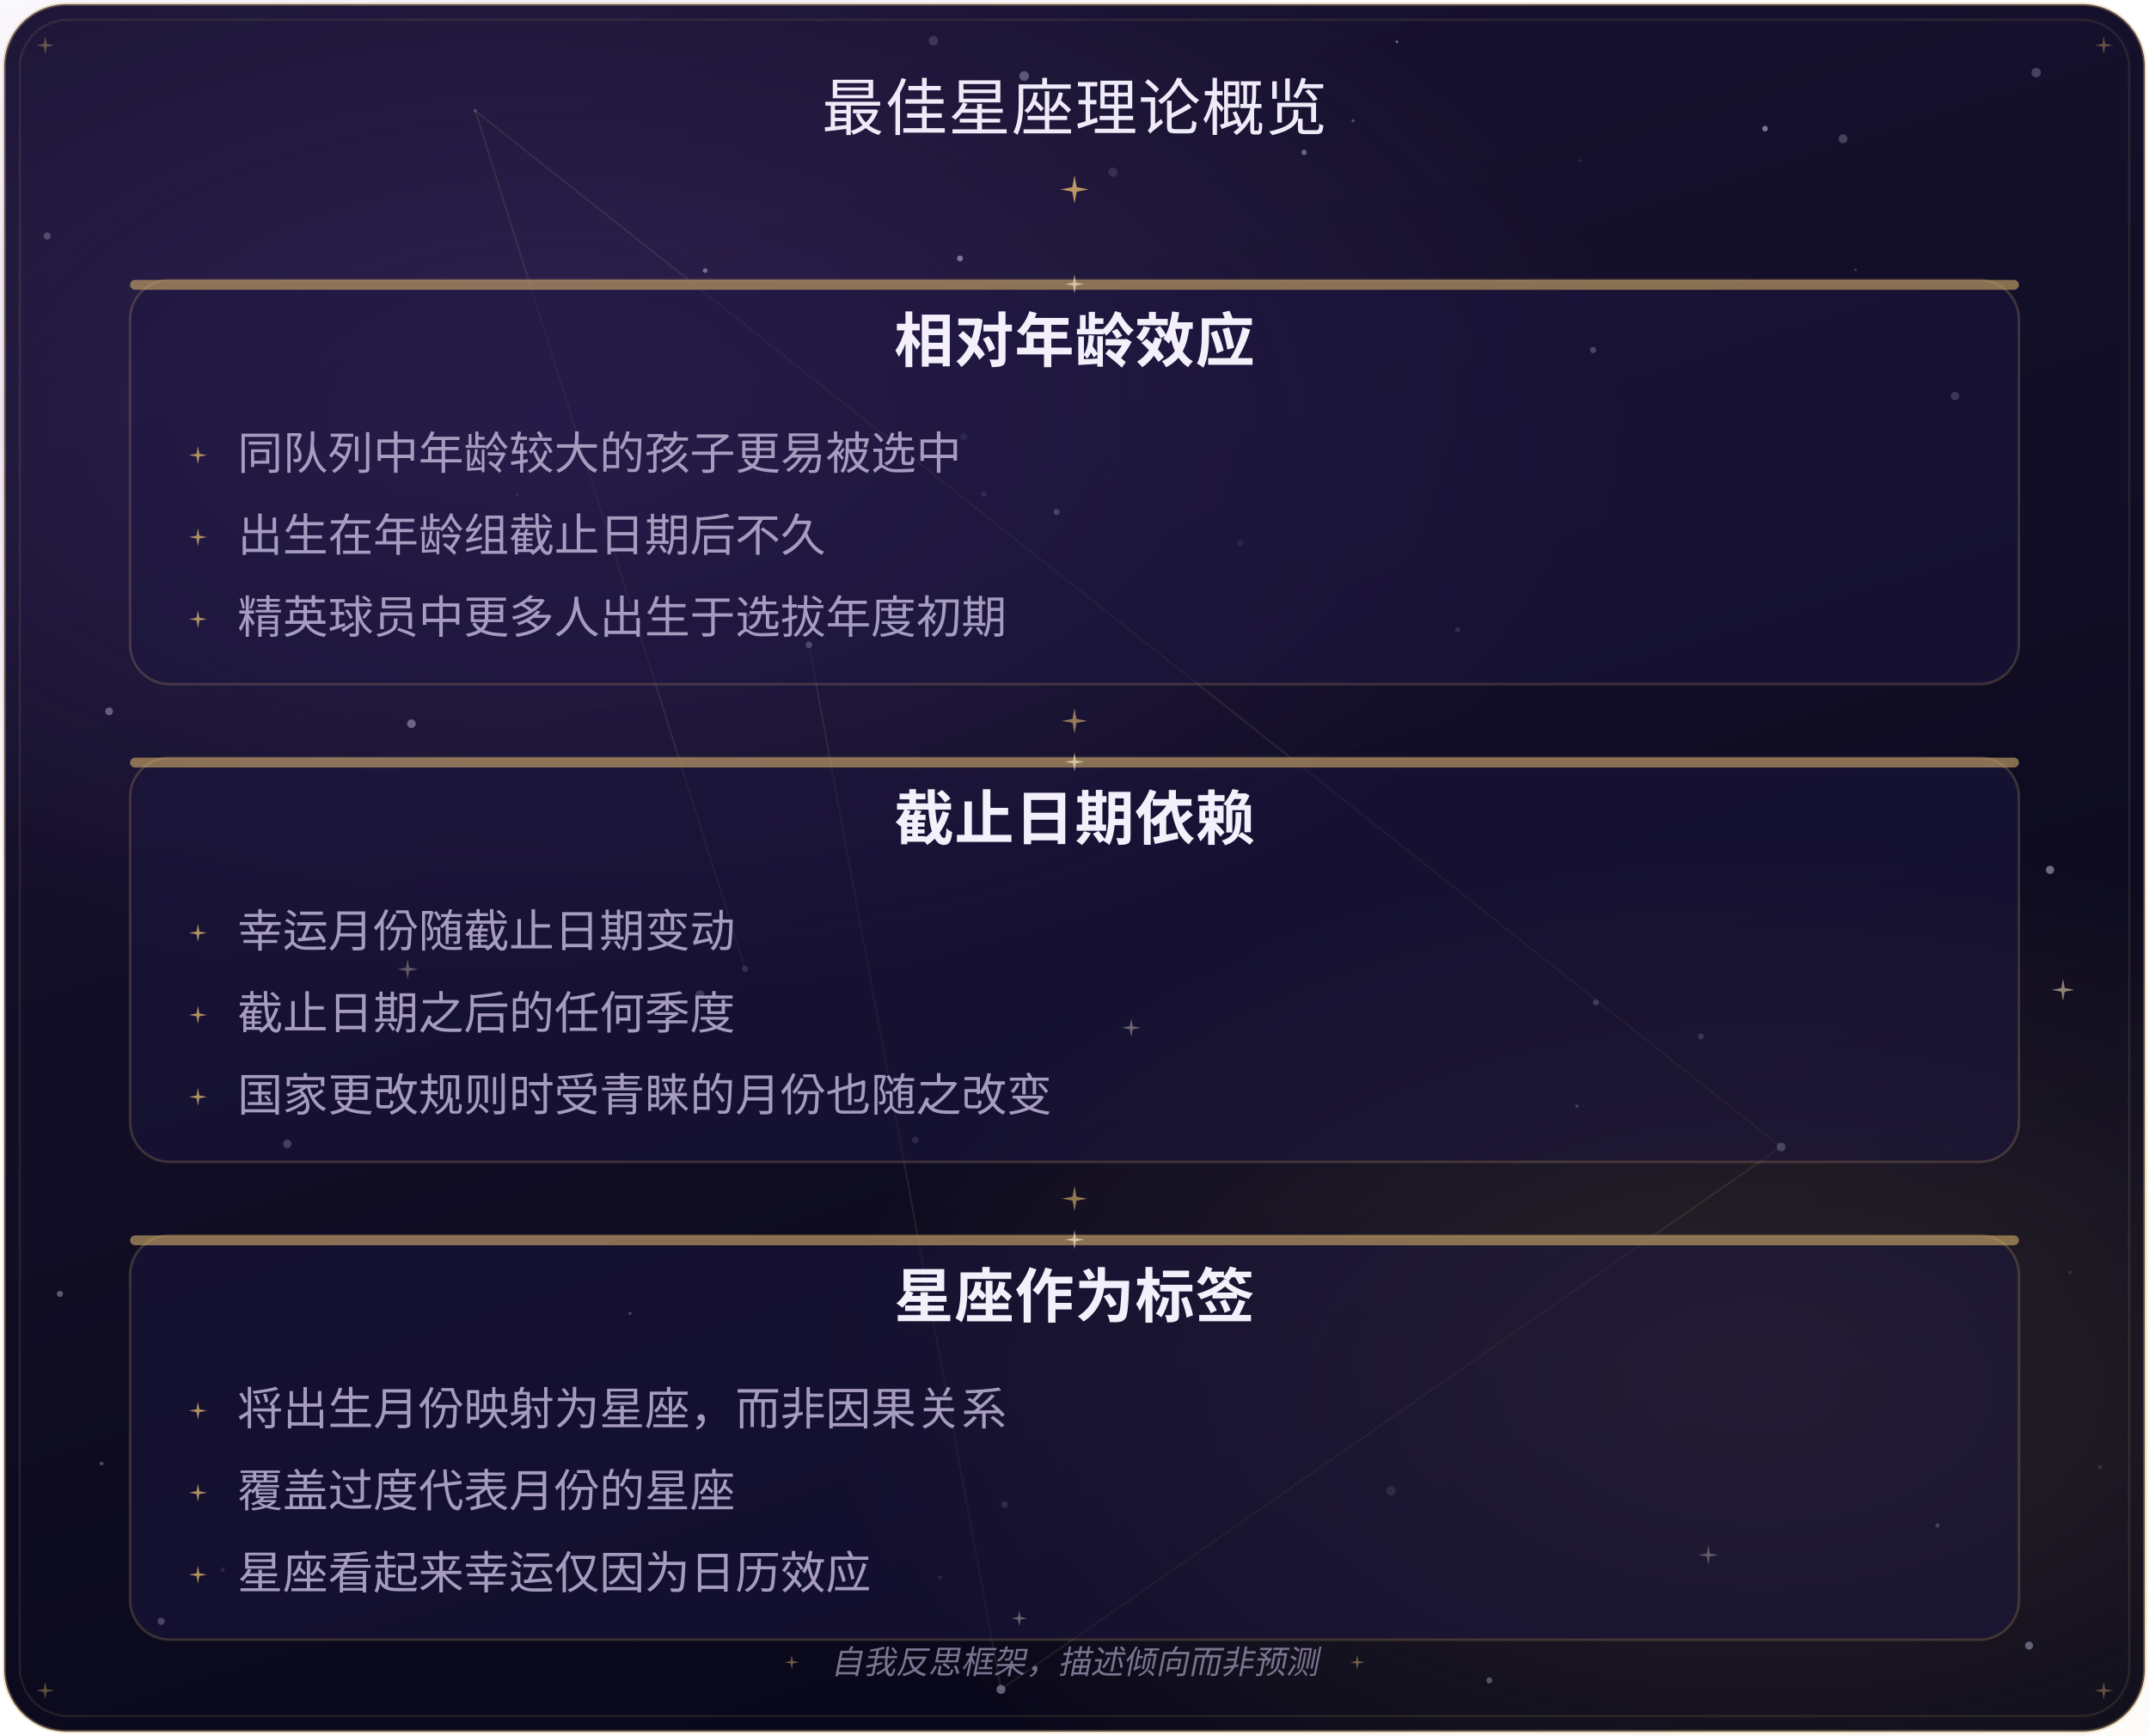
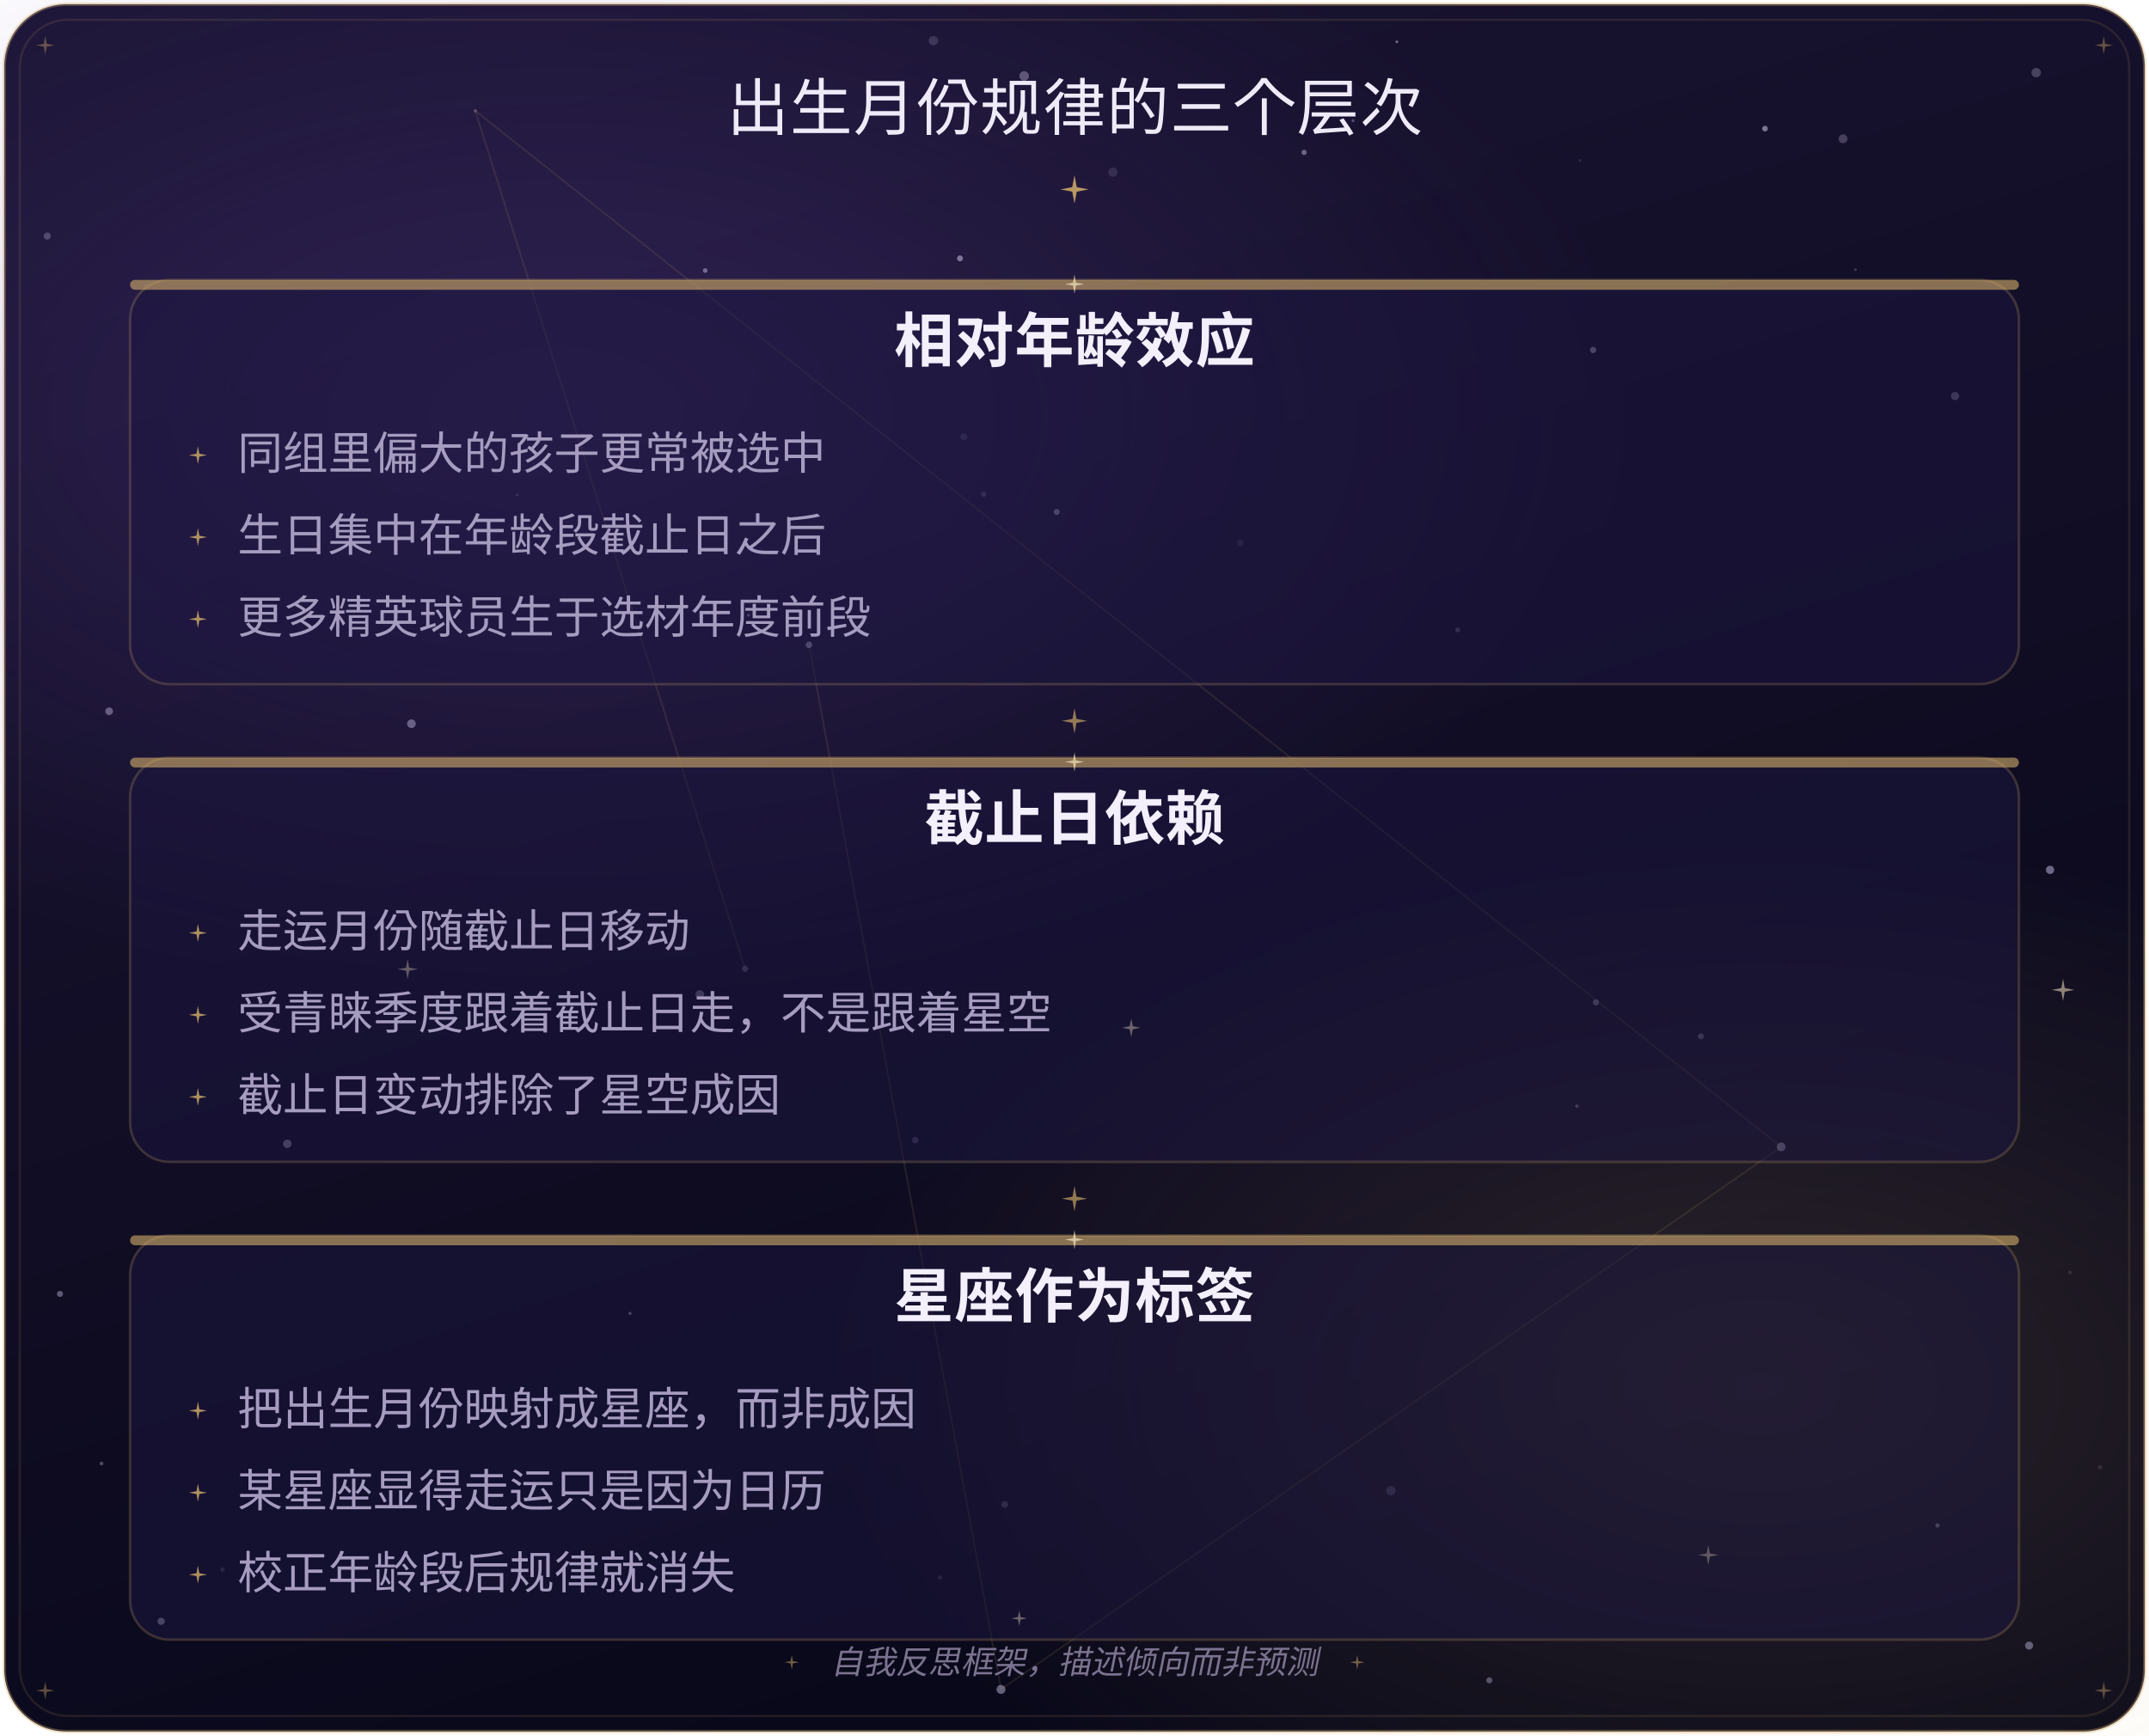
- <svg xmlns="http://www.w3.org/2000/svg" viewBox="0 0 760 614" role="img" aria-label="最佳星座理论概览">
+ <svg xmlns="http://www.w3.org/2000/svg" viewBox="0 0 760 614" role="img" aria-label="出生月份规律的三个层次">
  <defs>
    <linearGradient id="bestsoccerplayerszodiacsign1zh-panel" x1="0" y1="0" x2="0.4" y2="1">
      <stop offset="0" stop-color="#1a1433" />
      <stop offset="0.55" stop-color="#120e26" />
      <stop offset="1" stop-color="#09081a" />
    </linearGradient>
    <radialGradient id="bestsoccerplayerszodiacsign1zh-foil" cx="0.42" cy="0.34" r="0.75">
      <stop offset="0" stop-color="#fbf0d2" />
      <stop offset="0.5" stop-color="#e8c882" />
      <stop offset="1" stop-color="#b8923f" />
    </radialGradient>
    <radialGradient id="bestsoccerplayerszodiacsign1zh-glow" cx="0.5" cy="0.5" r="0.5">
      <stop offset="0" stop-color="#f6e6bf" />
      <stop offset="1" stop-color="#f6e6bf" stop-opacity="0" />
    </radialGradient>
    <radialGradient id="bestsoccerplayerszodiacsign1zh-neb1" cx="0.5" cy="0.5" r="0.5">
      <stop offset="0" stop-color="#6f4bb0" stop-opacity="0.28" />
      <stop offset="1" stop-color="#6f4bb0" stop-opacity="0" />
    </radialGradient>
    <radialGradient id="bestsoccerplayerszodiacsign1zh-neb2" cx="0.5" cy="0.5" r="0.5">
      <stop offset="0" stop-color="#d4af6a" stop-opacity="0.16" />
      <stop offset="1" stop-color="#d4af6a" stop-opacity="0" />
    </radialGradient>
    <linearGradient id="bestsoccerplayerszodiacsign1zh-rule" x1="0" y1="0" x2="1" y2="0">
      <stop offset="0" stop-color="#d4af6a" stop-opacity="0" />
      <stop offset="0.5" stop-color="#d4af6a" stop-opacity="0.6" />
      <stop offset="1" stop-color="#d4af6a" stop-opacity="0" />
    </linearGradient>
  </defs>
  <rect x="1.5" y="1.5" width="757" height="611" rx="22" fill="url(#bestsoccerplayerszodiacsign1zh-panel)" />
  <ellipse cx="198" cy="147" rx="380" ry="209" fill="url(#bestsoccerplayerszodiacsign1zh-neb1)" />
  <ellipse cx="623" cy="491" rx="334" ry="196" fill="url(#bestsoccerplayerszodiacsign1zh-neb2)" />
  <circle cx="57.0" cy="573.5" r="1.28" fill="#cfc8ea" opacity="0.54" />
  <circle cx="558.7" cy="56.8" r="0.50" fill="#cfc8ea" opacity="0.14" />
  <circle cx="478.5" cy="42.7" r="0.56" fill="#cfc8ea" opacity="0.32" />
  <circle cx="494.0" cy="14.8" r="0.47" fill="#cfc8ea" opacity="0.49" />
  <circle cx="330.1" cy="14.4" r="1.65" fill="#cfc8ea" opacity="0.18" />
  <circle cx="286.1" cy="228.1" r="1.16" fill="#cfc8ea" opacity="0.54" />
  <circle cx="732.0" cy="450.1" r="0.65" fill="#cfc8ea" opacity="0.14" />
  <circle cx="354.0" cy="597.6" r="1.59" fill="#cfc8ea" opacity="0.45" />
  <circle cx="249.4" cy="95.7" r="0.82" fill="#cfc8ea" opacity="0.46" />
  <circle cx="629.9" cy="405.7" r="1.54" fill="#cfc8ea" opacity="0.51" />
  <circle cx="168.1" cy="39.2" r="0.59" fill="#cfc8ea" opacity="0.27" />
  <circle cx="362.2" cy="26.9" r="1.69" fill="#cfc8ea" opacity="0.36" />
  <circle cx="624.2" cy="45.5" r="1.01" fill="#cfc8ea" opacity="0.54" />
  <circle cx="651.8" cy="49.1" r="1.57" fill="#cfc8ea" opacity="0.26" />
  <circle cx="515.5" cy="222.8" r="0.87" fill="#cfc8ea" opacity="0.29" />
  <circle cx="742.7" cy="519.0" r="0.78" fill="#cfc8ea" opacity="0.13" />
  <circle cx="263.5" cy="342.7" r="1.12" fill="#cfc8ea" opacity="0.30" />
  <circle cx="221.2" cy="521.7" r="0.41" fill="#cfc8ea" opacity="0.18" />
  <circle cx="21.2" cy="457.7" r="1.08" fill="#cfc8ea" opacity="0.41" />
  <circle cx="393.6" cy="60.9" r="1.64" fill="#cfc8ea" opacity="0.14" />
  <circle cx="691.4" cy="140.1" r="1.46" fill="#cfc8ea" opacity="0.39" />
  <circle cx="720.1" cy="25.7" r="1.67" fill="#cfc8ea" opacity="0.27" />
  <circle cx="557.7" cy="391.3" r="0.62" fill="#cfc8ea" opacity="0.43" />
  <circle cx="16.7" cy="83.5" r="1.26" fill="#cfc8ea" opacity="0.28" />
  <circle cx="355.3" cy="532.2" r="1.18" fill="#cfc8ea" opacity="0.27" />
  <circle cx="78.7" cy="555.2" r="0.77" fill="#cfc8ea" opacity="0.22" />
  <circle cx="526.7" cy="594.4" r="1.07" fill="#cfc8ea" opacity="0.36" />
  <circle cx="182.9" cy="175.1" r="0.46" fill="#cfc8ea" opacity="0.27" />
  <circle cx="601.5" cy="366.6" r="1.06" fill="#cfc8ea" opacity="0.37" />
  <circle cx="323.7" cy="403.3" r="1.17" fill="#cfc8ea" opacity="0.25" />
  <circle cx="340.8" cy="154.5" r="1.26" fill="#cfc8ea" opacity="0.17" />
  <circle cx="461.2" cy="53.9" r="0.94" fill="#cfc8ea" opacity="0.44" />
  <circle cx="247.5" cy="351.8" r="1.56" fill="#cfc8ea" opacity="0.42" />
  <circle cx="373.7" cy="181.1" r="1.06" fill="#cfc8ea" opacity="0.52" />
  <circle cx="347.9" cy="174.8" r="0.96" fill="#cfc8ea" opacity="0.23" />
  <circle cx="38.6" cy="251.6" r="1.36" fill="#cfc8ea" opacity="0.41" />
  <circle cx="656.2" cy="95.4" r="0.46" fill="#cfc8ea" opacity="0.23" />
  <circle cx="725.0" cy="307.7" r="1.46" fill="#cfc8ea" opacity="0.49" />
  <circle cx="685.2" cy="539.6" r="0.76" fill="#cfc8ea" opacity="0.47" />
  <circle cx="438.6" cy="192.1" r="1.17" fill="#cfc8ea" opacity="0.16" />
  <circle cx="717.6" cy="582.1" r="1.42" fill="#cfc8ea" opacity="0.42" />
  <circle cx="491.9" cy="527.3" r="1.67" fill="#cfc8ea" opacity="0.22" />
  <circle cx="222.8" cy="464.6" r="0.58" fill="#cfc8ea" opacity="0.50" />
  <circle cx="93.2" cy="162.9" r="1.04" fill="#cfc8ea" opacity="0.24" />
  <circle cx="332.4" cy="558.0" r="0.73" fill="#cfc8ea" opacity="0.21" />
  <circle cx="564.4" cy="354.6" r="1.07" fill="#cfc8ea" opacity="0.42" />
  <circle cx="35.9" cy="517.7" r="0.67" fill="#cfc8ea" opacity="0.33" />
  <circle cx="145.5" cy="256.0" r="1.53" fill="#cfc8ea" opacity="0.43" />
  <circle cx="264.7" cy="217.6" r="0.56" fill="#cfc8ea" opacity="0.44" />
  <circle cx="339.5" cy="91.4" r="1.05" fill="#cfc8ea" opacity="0.52" />
  <circle cx="101.6" cy="404.6" r="1.49" fill="#cfc8ea" opacity="0.49" />
  <circle cx="563.4" cy="123.8" r="1.11" fill="#cfc8ea" opacity="0.53" />
  <path d="M 400.07 360.3 L 400.6 363.0 L 403.3 363.554 L 400.6 364.1 L 400.07 366.8 L 399.5 364.1 L 396.8 363.554 L 399.5 363.0 Z" fill="#f6e6bf" opacity="0.747" />
  <path d="M 604.129 546.5 L 604.7 549.5 L 607.7 550.029 L 604.7 550.6 L 604.129 553.6 L 603.6 550.6 L 600.6 550.029 L 603.6 549.5 Z" fill="#f6e6bf" opacity="0.626" />
  <path d="M 360.485 569.7 L 360.9 572.0 L 363.2 572.473 L 360.9 572.9 L 360.485 575.2 L 360.0 572.9 L 357.7 572.473 L 360.0 572.0 Z" fill="#f6e6bf" opacity="0.764" />
  <path d="M 144.168 339.2 L 144.7 342.3 L 147.8 342.829 L 144.7 343.4 L 144.168 346.4 L 143.6 343.4 L 140.6 342.829 L 143.6 342.3 Z" fill="#f6e6bf" opacity="0.668" />
  <path d="M 729.592 346.2 L 730.2 349.5 L 733.6 350.154 L 730.2 350.8 L 729.592 354.1 L 729.0 350.8 L 725.6 350.154 L 729.0 349.5 Z" fill="#f6e6bf" opacity="0.54" />
  <path d="M 286.1 228.1 L 354.0 597.6 L 629.9 405.7 L 168.1 39.2 L 263.5 342.7" fill="none" stroke="#d4af6a" stroke-width="0.6" opacity="0.12" />
  <rect x="1.5" y="1.5" width="757" height="611" rx="22" fill="none" stroke="#d4af6a" stroke-opacity="0.34" stroke-width="1.2" />
  <rect x="7" y="7" width="746" height="600" rx="17" fill="none" stroke="#d4af6a" stroke-opacity="0.12" stroke-width="0.8" />
  <path d="M 16 12.8 L 16.5 15.5 L 19.2 16 L 16.5 16.5 L 16 19.2 L 15.5 16.5 L 12.8 16 L 15.5 15.5 Z" fill="#d4af6a" opacity="0.4" />
  <path d="M 744 12.8 L 744.5 15.5 L 747.2 16 L 744.5 16.5 L 744 19.2 L 743.5 16.5 L 740.8 16 L 743.5 15.5 Z" fill="#d4af6a" opacity="0.4" />
  <path d="M 16 594.8 L 16.5 597.5 L 19.2 598 L 16.5 598.5 L 16 601.2 L 15.5 598.5 L 12.8 598 L 15.5 597.5 Z" fill="#d4af6a" opacity="0.4" />
  <path d="M 744 594.8 L 744.5 597.5 L 747.2 598 L 744.5 598.5 L 744 601.2 L 743.5 598.5 L 740.8 598 L 743.5 597.5 Z" fill="#d4af6a" opacity="0.4" />
-   <text x="380" y="46" text-anchor="middle" font-family="Georgia, 'Times New Roman', serif" font-size="22" letter-spacing="0.4" fill="#efeaf8">最佳星座理论概览</text>
+   <text x="380" y="46" text-anchor="middle" font-family="Georgia, 'Times New Roman', serif" font-size="22" letter-spacing="0.4" fill="#efeaf8">出生月份规律的三个层次</text>
  <line x1="230" y1="67" x2="368" y2="67" stroke="url(#bestsoccerplayerszodiacsign1zh-rule)" stroke-width="1" />
  <line x1="392" y1="67" x2="530" y2="67" stroke="url(#bestsoccerplayerszodiacsign1zh-rule)" stroke-width="1" />
  <path d="M 380 62.0 L 380.8 66.2 L 385.0 67 L 380.8 67.8 L 380 72.0 L 379.2 67.8 L 375.0 67 L 379.2 66.2 Z" fill="#d4af6a" opacity="0.85" />
  <rect x="46" y="99" width="668" height="143.0" rx="14" fill="#1d1740" fill-opacity="0.5" stroke="#d4af6a" stroke-opacity="0.22" stroke-width="0.9" />
  <rect x="46" y="99" width="668" height="3.5" rx="1.8" fill="#d4af6a" fill-opacity="0.6" />
  <path d="M 380 97.1 L 380.5 100.0 L 383.4 100.5 L 380.5 101.0 L 380 103.9 L 379.5 101.0 L 376.6 100.5 L 379.5 100.0 Z" fill="#f6e6bf" opacity="0.7" />
  <text x="380" y="128.0" text-anchor="middle" font-family="Georgia, 'Times New Roman', serif" font-size="21" font-weight="700" letter-spacing="0.3" fill="#f3effb">相对年龄效应</text>
  <path d="M 70 157.8 L 70.5 160.5 L 73.2 161 L 70.5 161.5 L 70 164.2 L 69.5 161.5 L 66.8 161 L 69.5 160.5 Z" fill="#d4af6a" opacity="0.8" />
-   <text x="84" y="166.0" font-family="Helvetica, Arial, sans-serif" font-size="16" fill="#a59cc0">同队列中年龄较大的孩子更易被选中</text>
+   <text x="84" y="166.0" font-family="Helvetica, Arial, sans-serif" font-size="16" fill="#a59cc0">同组里偏大的孩子更常被选中</text>
  <path d="M 70 186.8 L 70.5 189.5 L 73.2 190 L 70.5 190.5 L 70 193.2 L 69.5 190.5 L 66.8 190 L 69.5 189.5 Z" fill="#d4af6a" opacity="0.8" />
-   <text x="84" y="195.0" font-family="Helvetica, Arial, sans-serif" font-size="16" fill="#a59cc0">出生在年龄组截止日期后不久</text>
+   <text x="84" y="195.0" font-family="Helvetica, Arial, sans-serif" font-size="16" fill="#a59cc0">生日集中在年龄段截止日之后</text>
  <path d="M 70 215.8 L 70.5 218.5 L 73.2 219 L 70.5 219.5 L 70 222.2 L 69.5 219.5 L 66.8 219 L 69.5 218.5 Z" fill="#d4af6a" opacity="0.8" />
-   <text x="84" y="224.0" font-family="Helvetica, Arial, sans-serif" font-size="16" fill="#a59cc0">精英球员中更多人出生于选拔年度初期</text>
+   <text x="84" y="224.0" font-family="Helvetica, Arial, sans-serif" font-size="16" fill="#a59cc0">更多精英球员生于选材年度前段</text>
  <path d="M 380 250.5 L 380.7 254.3 L 384.5 255 L 380.7 255.7 L 380 259.5 L 379.3 255.7 L 375.5 255 L 379.3 254.3 Z" fill="#d4af6a" opacity="0.65" />
  <rect x="46" y="268" width="668" height="143.0" rx="14" fill="#1d1740" fill-opacity="0.5" stroke="#d4af6a" stroke-opacity="0.22" stroke-width="0.9" />
  <rect x="46" y="268" width="668" height="3.5" rx="1.8" fill="#d4af6a" fill-opacity="0.6" />
  <path d="M 380 266.1 L 380.5 269.0 L 383.4 269.5 L 380.5 270.0 L 380 272.9 L 379.5 270.0 L 376.6 269.5 L 379.5 269.0 Z" fill="#f6e6bf" opacity="0.7" />
-   <text x="380" y="297.0" text-anchor="middle" font-family="Georgia, 'Times New Roman', serif" font-size="21" font-weight="700" letter-spacing="0.3" fill="#f3effb">截止日期依赖</text>
+   <text x="380" y="297.0" text-anchor="middle" font-family="Georgia, 'Times New Roman', serif" font-size="21" font-weight="700" letter-spacing="0.3" fill="#f3effb">截止日依赖</text>
  <path d="M 70 326.8 L 70.5 329.5 L 73.2 330 L 70.5 330.5 L 70 333.2 L 69.5 330.5 L 66.8 330 L 69.5 329.5 Z" fill="#d4af6a" opacity="0.8" />
-   <text x="84" y="335.0" font-family="Helvetica, Arial, sans-serif" font-size="16" fill="#a59cc0">幸运月份随截止日期变动</text>
+   <text x="84" y="335.0" font-family="Helvetica, Arial, sans-serif" font-size="16" fill="#a59cc0">走运月份随截止日移动</text>
  <path d="M 70 355.8 L 70.5 358.5 L 73.2 359 L 70.5 359.5 L 70 362.2 L 69.5 359.5 L 66.8 359 L 69.5 358.5 Z" fill="#d4af6a" opacity="0.8" />
-   <text x="84" y="364.0" font-family="Helvetica, Arial, sans-serif" font-size="16" fill="#a59cc0">截止日期之后的任何季度</text>
+   <text x="84" y="364.0" font-family="Helvetica, Arial, sans-serif" font-size="16" fill="#a59cc0">受青睐季度跟着截止日走，不是跟着星空</text>
  <path d="M 70 384.8 L 70.5 387.5 L 73.2 388 L 70.5 388.5 L 70 391.2 L 69.5 388.5 L 66.8 388 L 69.5 387.5 Z" fill="#d4af6a" opacity="0.8" />
-   <text x="84" y="393.0" font-family="Helvetica, Arial, sans-serif" font-size="16" fill="#a59cc0">国家更改规则时受青睐的月份也随之改变</text>
+   <text x="84" y="393.0" font-family="Helvetica, Arial, sans-serif" font-size="16" fill="#a59cc0">截止日变动排除了星空成因</text>
  <path d="M 380 419.5 L 380.7 423.3 L 384.5 424 L 380.7 424.7 L 380 428.5 L 379.3 424.7 L 375.5 424 L 379.3 423.3 Z" fill="#d4af6a" opacity="0.65" />
  <rect x="46" y="437" width="668" height="143.0" rx="14" fill="#1d1740" fill-opacity="0.5" stroke="#d4af6a" stroke-opacity="0.22" stroke-width="0.9" />
  <rect x="46" y="437" width="668" height="3.5" rx="1.8" fill="#d4af6a" fill-opacity="0.6" />
  <path d="M 380 435.1 L 380.5 438.0 L 383.4 438.5 L 380.5 439.0 L 380 441.9 L 379.5 439.0 L 376.6 438.5 L 379.5 438.0 Z" fill="#f6e6bf" opacity="0.7" />
  <text x="380" y="466.0" text-anchor="middle" font-family="Georgia, 'Times New Roman', serif" font-size="21" font-weight="700" letter-spacing="0.3" fill="#f3effb">星座作为标签</text>
  <path d="M 70 495.8 L 70.5 498.5 L 73.2 499 L 70.5 499.5 L 70 502.2 L 69.5 499.5 L 66.8 499 L 69.5 498.5 Z" fill="#d4af6a" opacity="0.8" />
-   <text x="84" y="504.0" font-family="Helvetica, Arial, sans-serif" font-size="16" fill="#a59cc0">将出生月份映射为星座，而非因果关系</text>
+   <text x="84" y="504.0" font-family="Helvetica, Arial, sans-serif" font-size="16" fill="#a59cc0">把出生月份映射成星座，而非成因</text>
  <path d="M 70 524.8 L 70.5 527.5 L 73.2 528 L 70.5 528.5 L 70 531.2 L 69.5 528.5 L 66.8 528 L 69.5 527.5 Z" fill="#d4af6a" opacity="0.8" />
-   <text x="84" y="533.0" font-family="Helvetica, Arial, sans-serif" font-size="16" fill="#a59cc0">覆盖过度代表月份的星座</text>
+   <text x="84" y="533.0" font-family="Helvetica, Arial, sans-serif" font-size="16" fill="#a59cc0">某星座显得走运只是因为日历</text>
  <path d="M 70 553.8 L 70.5 556.5 L 73.2 557 L 70.5 557.5 L 70 560.2 L 69.5 557.5 L 66.8 557 L 69.5 556.5 Z" fill="#d4af6a" opacity="0.8" />
-   <text x="84" y="562.0" font-family="Helvetica, Arial, sans-serif" font-size="16" fill="#a59cc0">星座看起来幸运仅因为日历效应</text>
+   <text x="84" y="562.0" font-family="Helvetica, Arial, sans-serif" font-size="16" fill="#a59cc0">校正年龄段后规律就消失</text>
  <path d="M 280.025 585.4 L 280.4 587.6 L 282.6 588 L 280.4 588.4 L 280.025 590.6 L 279.6 588.4 L 277.4 588 L 279.6 587.6 Z" fill="#d4af6a" opacity="0.5" />
  <text x="380" y="592" text-anchor="middle" font-family="Georgia, 'Times New Roman', serif" font-style="italic" font-size="11.5" fill="#7b738f">自我反思框架，描述倾向而非预测</text>
  <path d="M 479.975 585.4 L 480.4 587.6 L 482.6 588 L 480.4 588.4 L 479.975 590.6 L 479.6 588.4 L 477.4 588 L 479.6 587.6 Z" fill="#d4af6a" opacity="0.5" />
</svg>
